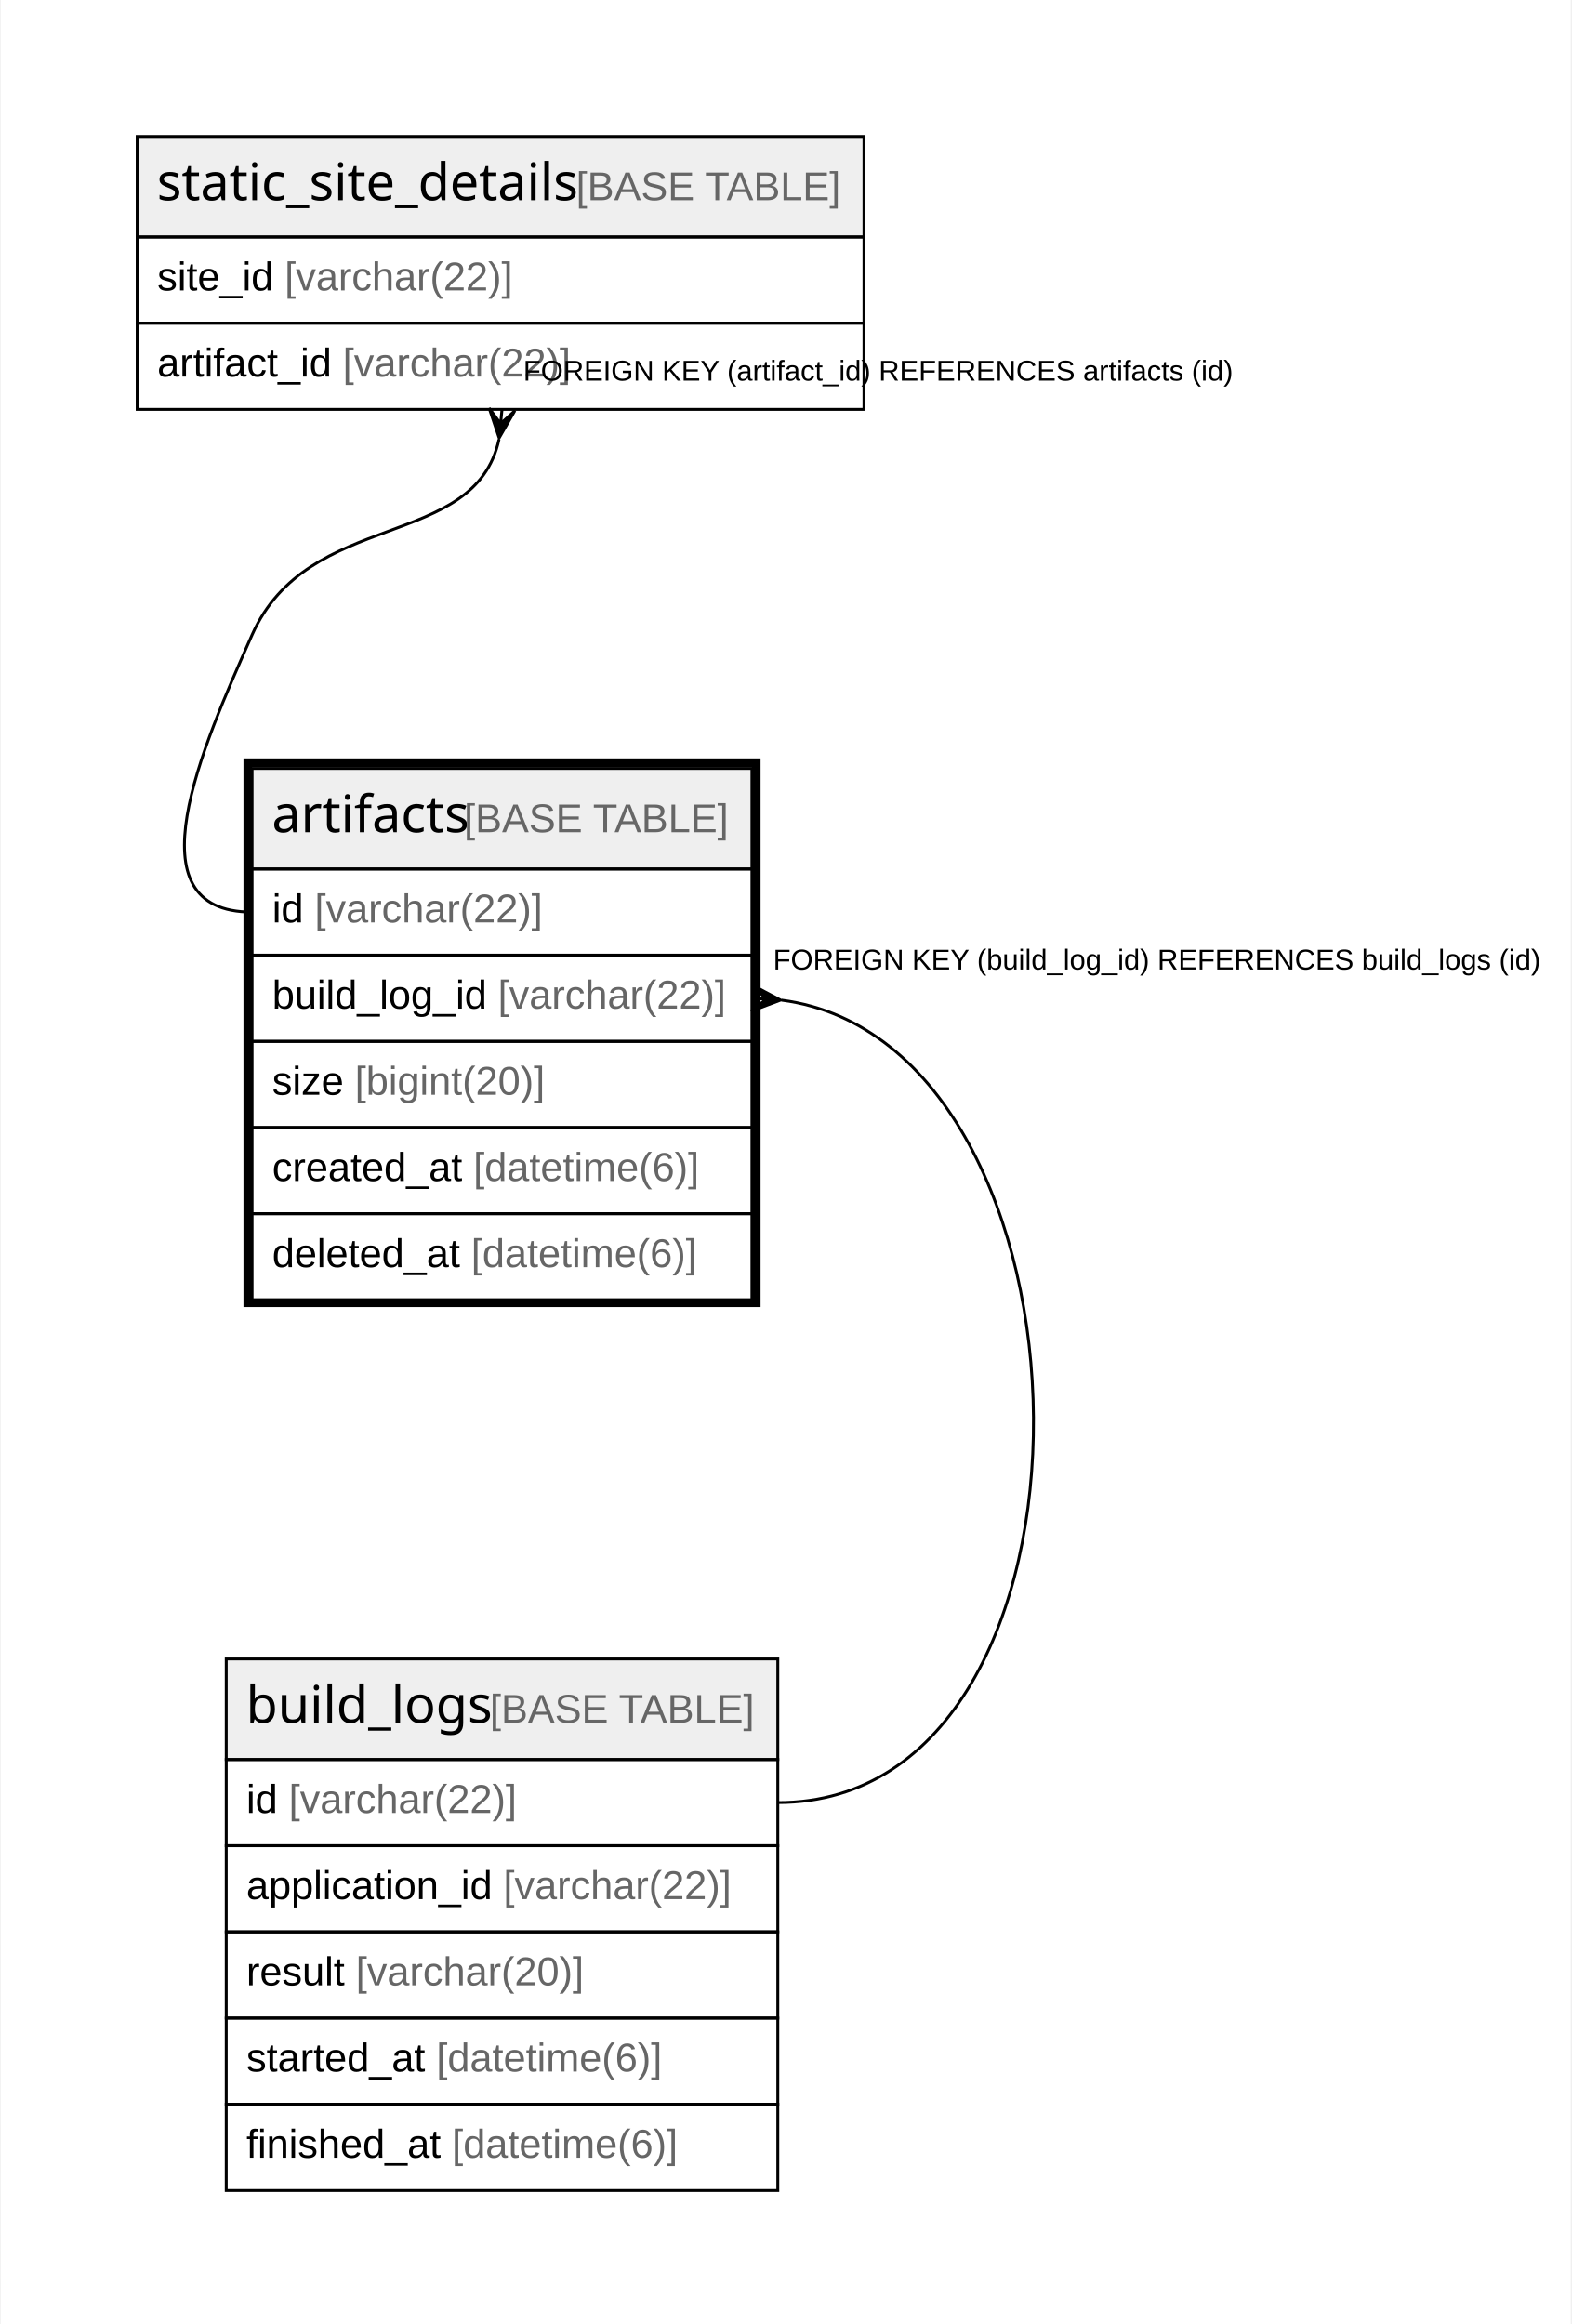
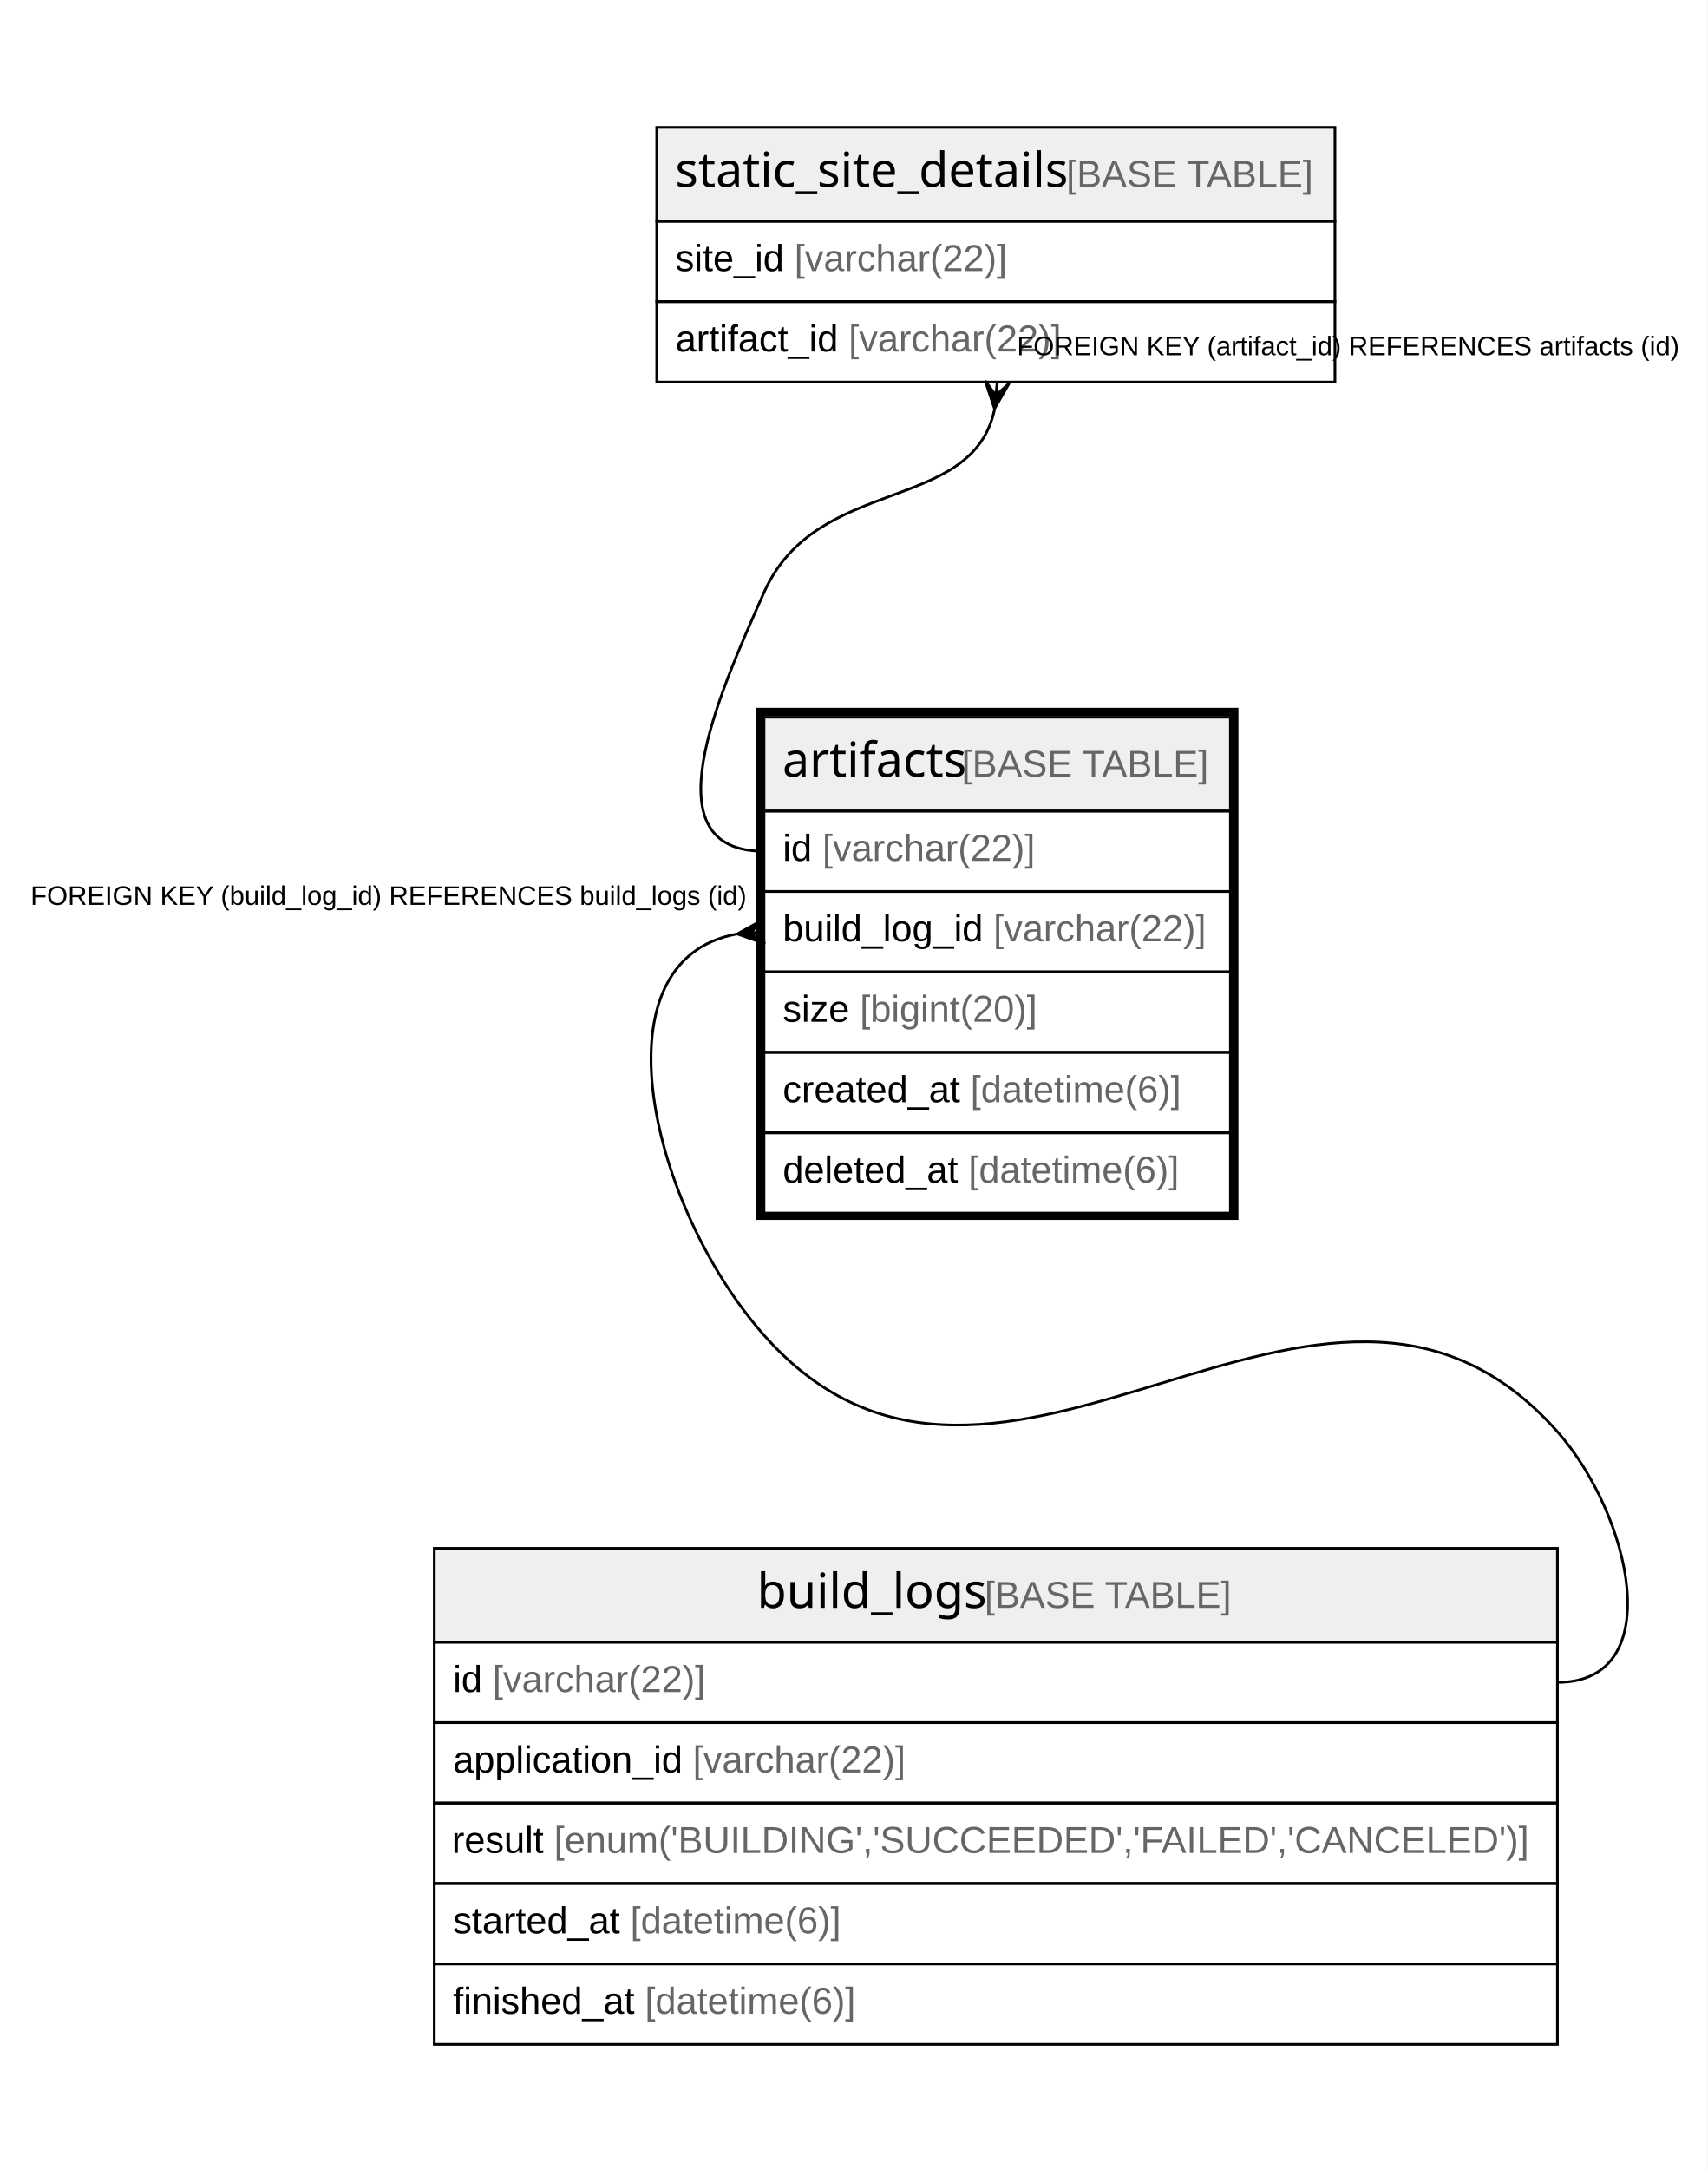
- <svg xmlns="http://www.w3.org/2000/svg" width="547pt" height="809pt" viewBox="0.00 0.00 546.50 809.00">
+ <svg xmlns="http://www.w3.org/2000/svg" width="637pt" height="809pt" viewBox="0.00 0.00 637.00 809.00">
  <g id="graph0" class="graph" transform="scale(1 1) rotate(0) translate(4 805)">
-     <polygon fill="#ffffff" stroke="transparent" points="-4,4 -4,-805 542.5,-805 542.5,4 -4,4" />
+     <polygon fill="#ffffff" stroke="transparent" points="-4,4 -4,-805 633,-805 633,4 -4,4" />
    <g id="node1" class="node">
-       <polygon fill="#efefef" stroke="transparent" points="83.5,-502.5 83.5,-537.5 257.5,-537.5 257.5,-502.5 83.5,-502.5" />
-       <polygon fill="none" stroke="#000000" points="83.5,-502.5 83.5,-537.5 257.5,-537.5 257.5,-502.5 83.5,-502.5" />
-       <text text-anchor="start" x="90.37" y="-515.3" font-family="Arial Bold" font-size="18.00" fill="#000000">
+       <polygon fill="#efefef" stroke="transparent" points="281,-502.5 281,-537.5 455,-537.5 455,-502.5 281,-502.5" />
+       <polygon fill="none" stroke="#000000" points="281,-502.5 281,-537.5 455,-537.5 455,-502.5 281,-502.5" />
+       <text text-anchor="start" x="287.87" y="-515.3" font-family="Arial Bold" font-size="18.00" fill="#000000">
                artifacts
            </text>
-       <text text-anchor="start" x="153.376" y="-515.3" font-family="Arial" font-size="14.00" fill="#000000" />
-       <text text-anchor="start" x="157.266" y="-515.3" font-family="Arial" font-size="14.00" fill="#666666">[BASE
+       <text text-anchor="start" x="350.876" y="-515.3" font-family="Arial" font-size="14.00" fill="#000000" />
+       <text text-anchor="start" x="354.766" y="-515.3" font-family="Arial" font-size="14.00" fill="#666666">[BASE
                TABLE]
            </text>
-       <polygon fill="none" stroke="#000000" points="83.5,-472.5 83.5,-502.5 257.5,-502.5 257.5,-472.5 83.5,-472.5" />
-       <text text-anchor="start" x="90.5" y="-483.9" font-family="Arial" font-size="14.00" fill="#000000">id</text>
-       <text text-anchor="start" x="105.28" y="-483.9" font-family="Arial" font-size="14.00" fill="#666666">
+       <polygon fill="none" stroke="#000000" points="281,-472.5 281,-502.5 455,-502.5 455,-472.5 281,-472.5" />
+       <text text-anchor="start" x="288" y="-483.9" font-family="Arial" font-size="14.00" fill="#000000">id</text>
+       <text text-anchor="start" x="302.78" y="-483.9" font-family="Arial" font-size="14.00" fill="#666666">
                [varchar(22)]
            </text>
-       <polygon fill="none" stroke="#000000" points="83.5,-442.5 83.5,-472.5 257.5,-472.5 257.5,-442.5 83.5,-442.5" />
-       <text text-anchor="start" x="90.5" y="-453.9" font-family="Arial" font-size="14.00" fill="#000000">
+       <polygon fill="none" stroke="#000000" points="281,-442.5 281,-472.5 455,-472.5 455,-442.5 281,-442.5" />
+       <text text-anchor="start" x="288" y="-453.9" font-family="Arial" font-size="14.00" fill="#000000">
                build_log_id
            </text>
-       <text text-anchor="start" x="169.078" y="-453.9" font-family="Arial" font-size="14.00" fill="#666666">
+       <text text-anchor="start" x="366.578" y="-453.9" font-family="Arial" font-size="14.00" fill="#666666">
                [varchar(22)]
            </text>
-       <polygon fill="none" stroke="#000000" points="83.5,-412.5 83.5,-442.5 257.5,-442.5 257.5,-412.5 83.5,-412.5" />
-       <text text-anchor="start" x="90.5" y="-423.9" font-family="Arial" font-size="14.00" fill="#000000">size
+       <polygon fill="none" stroke="#000000" points="281,-412.5 281,-442.5 455,-442.5 455,-412.5 281,-412.5" />
+       <text text-anchor="start" x="288" y="-423.9" font-family="Arial" font-size="14.00" fill="#000000">size
            </text>
-       <text text-anchor="start" x="119.28" y="-423.9" font-family="Arial" font-size="14.00" fill="#666666">
+       <text text-anchor="start" x="316.78" y="-423.9" font-family="Arial" font-size="14.00" fill="#666666">
                [bigint(20)]
            </text>
-       <polygon fill="none" stroke="#000000" points="83.5,-382.5 83.5,-412.5 257.5,-412.5 257.5,-382.5 83.5,-382.5" />
-       <text text-anchor="start" x="90.5" y="-393.9" font-family="Arial" font-size="14.00" fill="#000000">
+       <polygon fill="none" stroke="#000000" points="281,-382.5 281,-412.5 455,-412.5 455,-382.5 281,-382.5" />
+       <text text-anchor="start" x="288" y="-393.9" font-family="Arial" font-size="14.00" fill="#000000">
                created_at
            </text>
-       <text text-anchor="start" x="160.528" y="-393.9" font-family="Arial" font-size="14.00" fill="#666666">
+       <text text-anchor="start" x="358.028" y="-393.9" font-family="Arial" font-size="14.00" fill="#666666">
                [datetime(6)]
            </text>
-       <polygon fill="none" stroke="#000000" points="83.5,-352.5 83.5,-382.5 257.5,-382.5 257.5,-352.5 83.5,-352.5" />
-       <text text-anchor="start" x="90.5" y="-363.9" font-family="Arial" font-size="14.00" fill="#000000">
+       <polygon fill="none" stroke="#000000" points="281,-352.5 281,-382.5 455,-382.5 455,-352.5 281,-352.5" />
+       <text text-anchor="start" x="288" y="-363.9" font-family="Arial" font-size="14.00" fill="#000000">
                deleted_at
            </text>
-       <text text-anchor="start" x="159.757" y="-363.9" font-family="Arial" font-size="14.00" fill="#666666">
+       <text text-anchor="start" x="357.257" y="-363.9" font-family="Arial" font-size="14.00" fill="#666666">
                [datetime(6)]
            </text>
-       <polygon fill="none" stroke="#000000" stroke-width="3" points="82,-351.5 82,-539.5 259,-539.5 259,-351.5 82,-351.5" />
+       <polygon fill="none" stroke="#000000" stroke-width="3" points="279.5,-351.5 279.5,-539.5 456.5,-539.5 456.5,-351.5 279.5,-351.5" />
    </g>
    <g id="node3" class="node">
-       <polygon fill="#efefef" stroke="transparent" points="74.5,-192.5 74.5,-227.5 266.5,-227.5 266.5,-192.5 74.5,-192.5" />
-       <polygon fill="none" stroke="#000000" points="74.5,-192.5 74.5,-227.5 266.5,-227.5 266.5,-192.5 74.5,-192.5" />
-       <text text-anchor="start" x="81.363" y="-205.3" font-family="Arial Bold" font-size="18.00" fill="#000000">
+       <polygon fill="#efefef" stroke="transparent" points="158,-192.5 158,-227.5 577,-227.5 577,-192.5 158,-192.5" />
+       <polygon fill="none" stroke="#000000" points="158,-192.5 158,-227.5 577,-227.5 577,-192.5 158,-192.5" />
+       <text text-anchor="start" x="278.363" y="-205.3" font-family="Arial Bold" font-size="18.00" fill="#000000">
                build_logs
            </text>
-       <text text-anchor="start" x="162.383" y="-205.3" font-family="Arial" font-size="14.00" fill="#000000" />
-       <text text-anchor="start" x="166.274" y="-205.3" font-family="Arial" font-size="14.00" fill="#666666">[BASE
+       <text text-anchor="start" x="359.383" y="-205.3" font-family="Arial" font-size="14.00" fill="#000000" />
+       <text text-anchor="start" x="363.274" y="-205.3" font-family="Arial" font-size="14.00" fill="#666666">[BASE
                TABLE]
            </text>
-       <polygon fill="none" stroke="#000000" points="74.5,-162.5 74.5,-192.5 266.5,-192.5 266.5,-162.5 74.5,-162.5" />
-       <text text-anchor="start" x="81.5" y="-173.9" font-family="Arial" font-size="14.00" fill="#000000">id</text>
-       <text text-anchor="start" x="96.28" y="-173.9" font-family="Arial" font-size="14.00" fill="#666666">
+       <polygon fill="none" stroke="#000000" points="158,-162.5 158,-192.5 577,-192.5 577,-162.5 158,-162.5" />
+       <text text-anchor="start" x="165" y="-173.9" font-family="Arial" font-size="14.00" fill="#000000">id</text>
+       <text text-anchor="start" x="179.78" y="-173.9" font-family="Arial" font-size="14.00" fill="#666666">
                [varchar(22)]
            </text>
-       <polygon fill="none" stroke="#000000" points="74.5,-132.5 74.5,-162.5 266.5,-162.5 266.5,-132.5 74.5,-132.5" />
-       <text text-anchor="start" x="81.5" y="-143.9" font-family="Arial" font-size="14.00" fill="#000000">
+       <polygon fill="none" stroke="#000000" points="158,-132.5 158,-162.5 577,-162.5 577,-132.5 158,-132.5" />
+       <text text-anchor="start" x="165" y="-143.9" font-family="Arial" font-size="14.00" fill="#000000">
                application_id
            </text>
-       <text text-anchor="start" x="170.968" y="-143.9" font-family="Arial" font-size="14.00" fill="#666666">
+       <text text-anchor="start" x="254.468" y="-143.9" font-family="Arial" font-size="14.00" fill="#666666">
                [varchar(22)]
            </text>
-       <polygon fill="none" stroke="#000000" points="74.5,-102.5 74.5,-132.5 266.5,-132.5 266.5,-102.5 74.5,-102.5" />
-       <text text-anchor="start" x="81.5" y="-113.9" font-family="Arial" font-size="14.00" fill="#000000">result
+       <polygon fill="none" stroke="#000000" points="158,-102.5 158,-132.5 577,-132.5 577,-102.5 158,-102.5" />
+       <text text-anchor="start" x="164.574" y="-113.9" font-family="Arial" font-size="14.00" fill="#000000">
+                 result
            </text>
-       <text text-anchor="start" x="119.614" y="-113.9" font-family="Arial" font-size="14.00" fill="#666666">
-                 [varchar(20)]
+       <text text-anchor="start" x="202.688" y="-113.9" font-family="Arial" font-size="14.00" fill="#666666">
+                 [enum('BUILDING','SUCCEEDED','FAILED','CANCELED')]
            </text>
-       <polygon fill="none" stroke="#000000" points="74.5,-72.5 74.5,-102.5 266.5,-102.5 266.5,-72.5 74.5,-72.5" />
-       <text text-anchor="start" x="81.5" y="-83.9" font-family="Arial" font-size="14.00" fill="#000000">
+       <polygon fill="none" stroke="#000000" points="158,-72.5 158,-102.5 577,-102.5 577,-72.5 158,-72.5" />
+       <text text-anchor="start" x="165" y="-83.9" font-family="Arial" font-size="14.00" fill="#000000">
                started_at
            </text>
-       <text text-anchor="start" x="147.636" y="-83.9" font-family="Arial" font-size="14.00" fill="#666666">
+       <text text-anchor="start" x="231.136" y="-83.9" font-family="Arial" font-size="14.00" fill="#666666">
                [datetime(6)]
            </text>
-       <polygon fill="none" stroke="#000000" points="74.5,-42.5 74.5,-72.5 266.5,-72.5 266.5,-42.5 74.5,-42.5" />
-       <text text-anchor="start" x="81.5" y="-53.9" font-family="Arial" font-size="14.00" fill="#000000">
+       <polygon fill="none" stroke="#000000" points="158,-42.5 158,-72.5 577,-72.5 577,-42.5 158,-42.5" />
+       <text text-anchor="start" x="165" y="-53.9" font-family="Arial" font-size="14.00" fill="#000000">
                finished_at
            </text>
-       <text text-anchor="start" x="153.081" y="-53.9" font-family="Arial" font-size="14.00" fill="#666666">
+       <text text-anchor="start" x="236.581" y="-53.9" font-family="Arial" font-size="14.00" fill="#666666">
                [datetime(6)]
            </text>
    </g>
    <g id="edge2" class="edge">
-       <path fill="none" stroke="#000000" d="M267.8,-456.839C382.411,-441.865 387.483,-177.5 266.5,-177.5" />
-       <polygon fill="#000000" stroke="#000000" points="267.479,-456.86 257.212,-453.009 262.49,-457.18 257.5,-457.5 257.5,-457.5 257.5,-457.5 262.49,-457.18 257.788,-461.991 267.479,-456.86 267.479,-456.86" />
-       <text text-anchor="start" x="264.881" y="-467.5" font-family="Arial" font-size="10.00" fill="#000000">
-                 FOREIGN KEY (build_log_id) REFERENCES build_logs (id)
+       <path fill="none" stroke="#000000" d="M270.817,-456.624C216.642,-446.666 239.075,-354.333 281,-307 368.87,-207.795 489.13,-370.205 577,-271 604.553,-239.893 618.556,-177.5 577,-177.5" />
+       <polygon fill="#000000" stroke="#000000" points="271.037,-456.642 280.614,-461.983 276.018,-457.071 281,-457.5 281,-457.5 281,-457.5 276.018,-457.071 281.386,-453.017 271.037,-456.642 271.037,-456.642" />
+       <text text-anchor="start" x="7.381" y="-467.5" font-family="Arial" font-size="10.00" fill="#000000">FOREIGN
+                 KEY (build_log_id) REFERENCES build_logs (id)
            </text>
    </g>
    <g id="node2" class="node">
-       <polygon fill="#efefef" stroke="transparent" points="43.5,-722.5 43.5,-757.5 296.5,-757.5 296.5,-722.5 43.5,-722.5" />
-       <polygon fill="none" stroke="#000000" points="43.5,-722.5 43.5,-757.5 296.5,-757.5 296.5,-722.5 43.5,-722.5" />
-       <text text-anchor="start" x="50.359" y="-735.3" font-family="Arial Bold" font-size="18.00" fill="#000000">
+       <polygon fill="#efefef" stroke="transparent" points="241,-722.5 241,-757.5 494,-757.5 494,-722.5 241,-722.5" />
+       <polygon fill="none" stroke="#000000" points="241,-722.5 241,-757.5 494,-757.5 494,-722.5 241,-722.5" />
+       <text text-anchor="start" x="247.859" y="-735.3" font-family="Arial Bold" font-size="18.00" fill="#000000">
                static_site_details
            </text>
-       <text text-anchor="start" x="192.388" y="-735.3" font-family="Arial" font-size="14.00" fill="#000000" />
-       <text text-anchor="start" x="196.278" y="-735.3" font-family="Arial" font-size="14.00" fill="#666666">[BASE
+       <text text-anchor="start" x="389.888" y="-735.3" font-family="Arial" font-size="14.00" fill="#000000" />
+       <text text-anchor="start" x="393.778" y="-735.3" font-family="Arial" font-size="14.00" fill="#666666">[BASE
                TABLE]
            </text>
-       <polygon fill="none" stroke="#000000" points="43.5,-692.5 43.5,-722.5 296.5,-722.5 296.5,-692.5 43.5,-692.5" />
-       <text text-anchor="start" x="50.5" y="-703.9" font-family="Arial" font-size="14.00" fill="#000000">site_id
+       <polygon fill="none" stroke="#000000" points="241,-692.5 241,-722.5 494,-722.5 494,-692.5 241,-692.5" />
+       <text text-anchor="start" x="248" y="-703.9" font-family="Arial" font-size="14.00" fill="#000000">site_id
            </text>
-       <text text-anchor="start" x="94.842" y="-703.9" font-family="Arial" font-size="14.00" fill="#666666">
+       <text text-anchor="start" x="292.342" y="-703.9" font-family="Arial" font-size="14.00" fill="#666666">
                [varchar(22)]
            </text>
-       <polygon fill="none" stroke="#000000" points="43.5,-662.5 43.5,-692.5 296.5,-692.5 296.5,-662.5 43.5,-662.5" />
-       <text text-anchor="start" x="50.5" y="-673.9" font-family="Arial" font-size="14.00" fill="#000000">
+       <polygon fill="none" stroke="#000000" points="241,-662.5 241,-692.5 494,-692.5 494,-662.5 241,-662.5" />
+       <text text-anchor="start" x="248" y="-673.9" font-family="Arial" font-size="14.00" fill="#000000">
                artifact_id
            </text>
-       <text text-anchor="start" x="115.067" y="-673.9" font-family="Arial" font-size="14.00" fill="#666666">
+       <text text-anchor="start" x="312.567" y="-673.9" font-family="Arial" font-size="14.00" fill="#666666">
                [varchar(22)]
            </text>
    </g>
    <g id="edge1" class="edge">
-       <path fill="none" stroke="#000000" d="M169.457,-652.056C160.973,-613.183 103.088,-628.057 83.5,-584 66.076,-544.81 40.611,-487.5 83.5,-487.5" />
-       <polygon fill="#000000" stroke="#000000" points="169.506,-652.549 166.022,-662.947 170.003,-657.525 170.5,-662.5 170.5,-662.5 170.5,-662.5 170.003,-657.525 174.978,-662.053 169.506,-652.549 169.506,-652.549" />
-       <text text-anchor="start" x="177.889" y="-672.5" font-family="Arial" font-size="10.00" fill="#000000">
+       <path fill="none" stroke="#000000" d="M366.957,-652.056C358.473,-613.183 300.588,-628.057 281,-584 263.576,-544.81 238.111,-487.5 281,-487.5" />
+       <polygon fill="#000000" stroke="#000000" points="367.006,-652.549 363.522,-662.947 367.503,-657.525 368,-662.5 368,-662.5 368,-662.5 367.503,-657.525 372.478,-662.053 367.006,-652.549 367.006,-652.549" />
+       <text text-anchor="start" x="375.389" y="-672.5" font-family="Arial" font-size="10.00" fill="#000000">
                FOREIGN KEY (artifact_id) REFERENCES artifacts (id)
            </text>
    </g>
  </g>
</svg>
